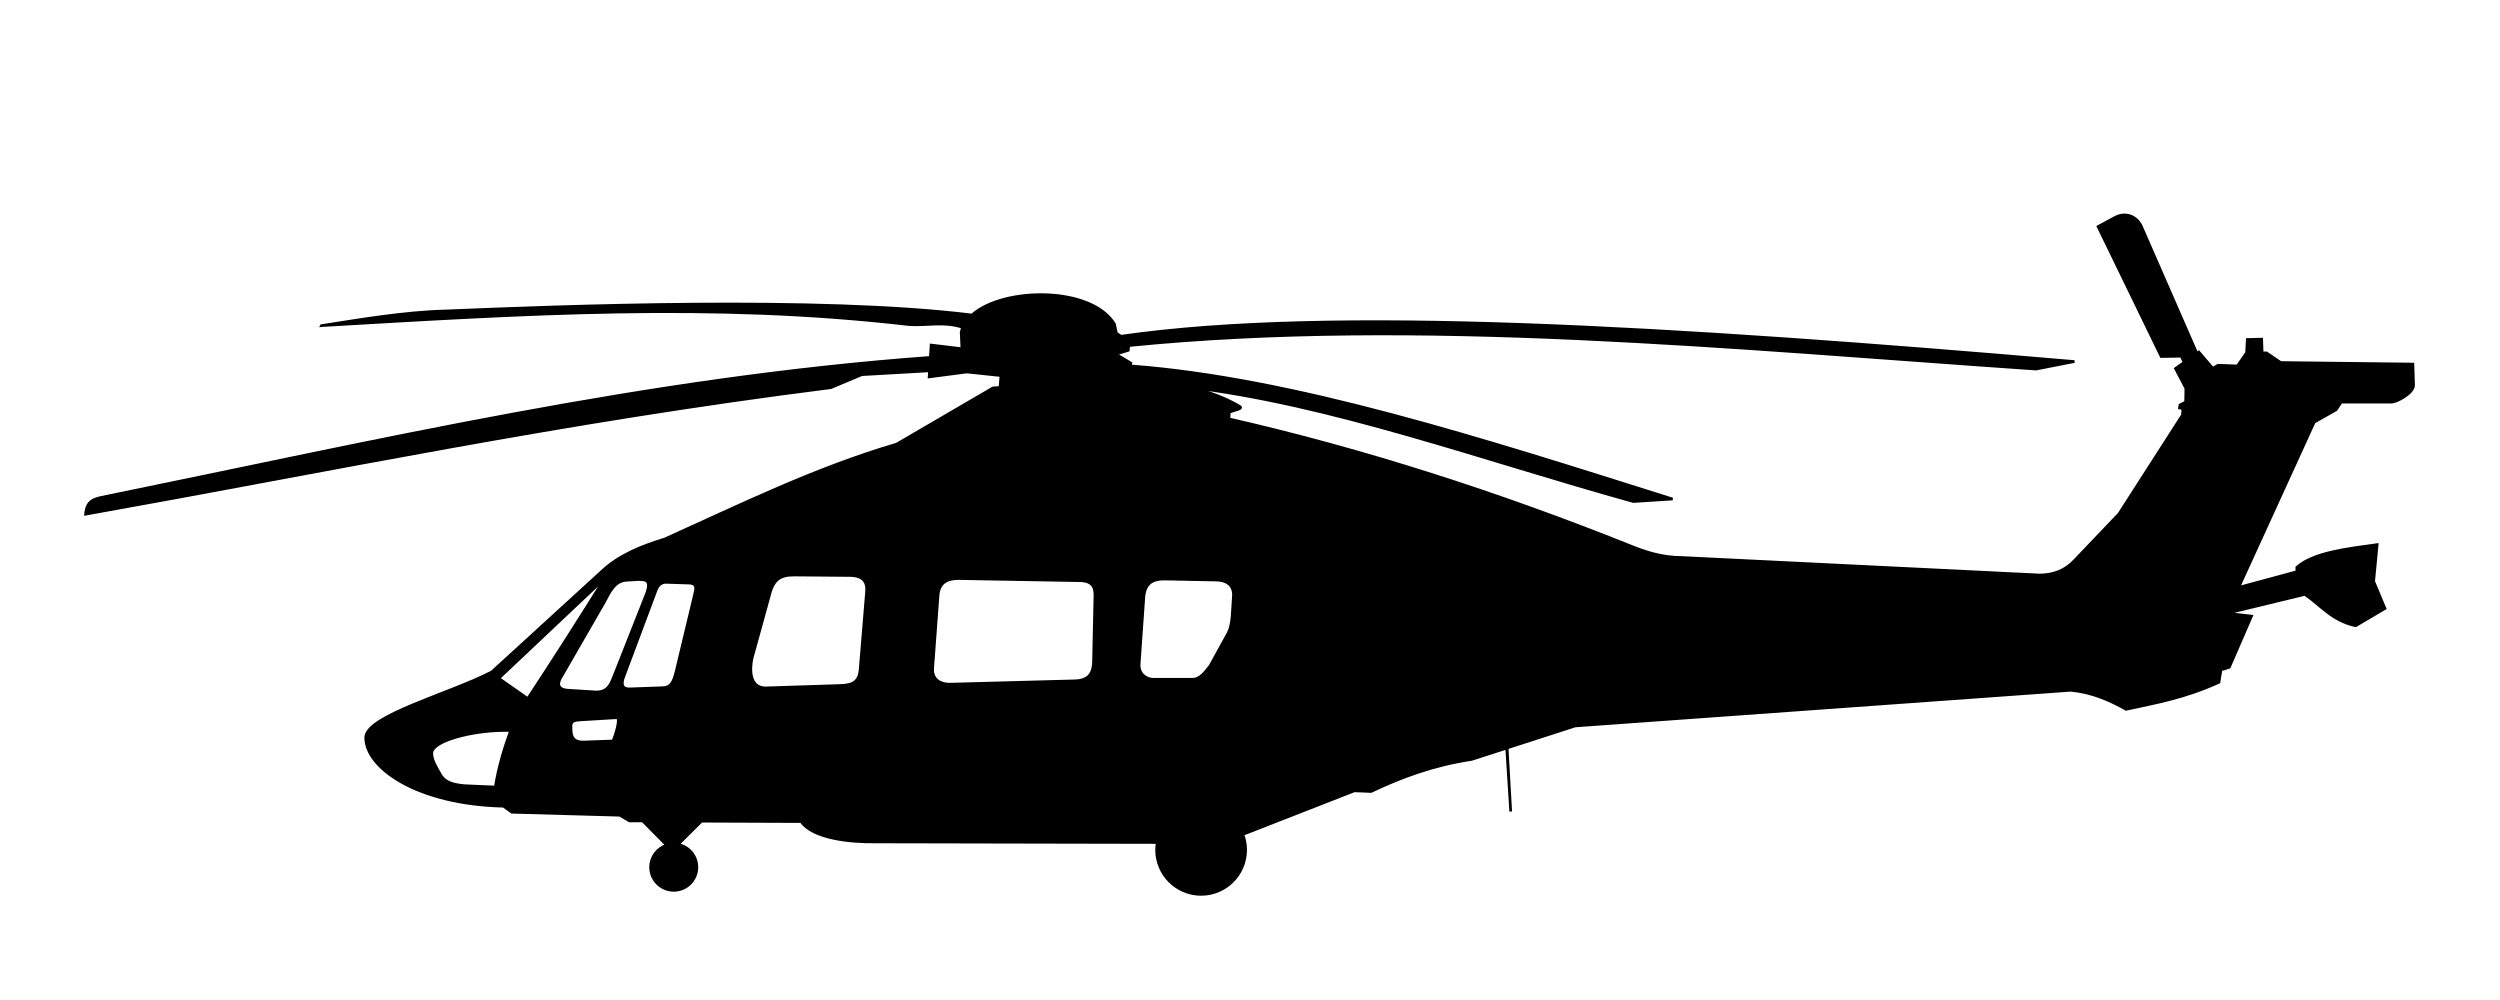
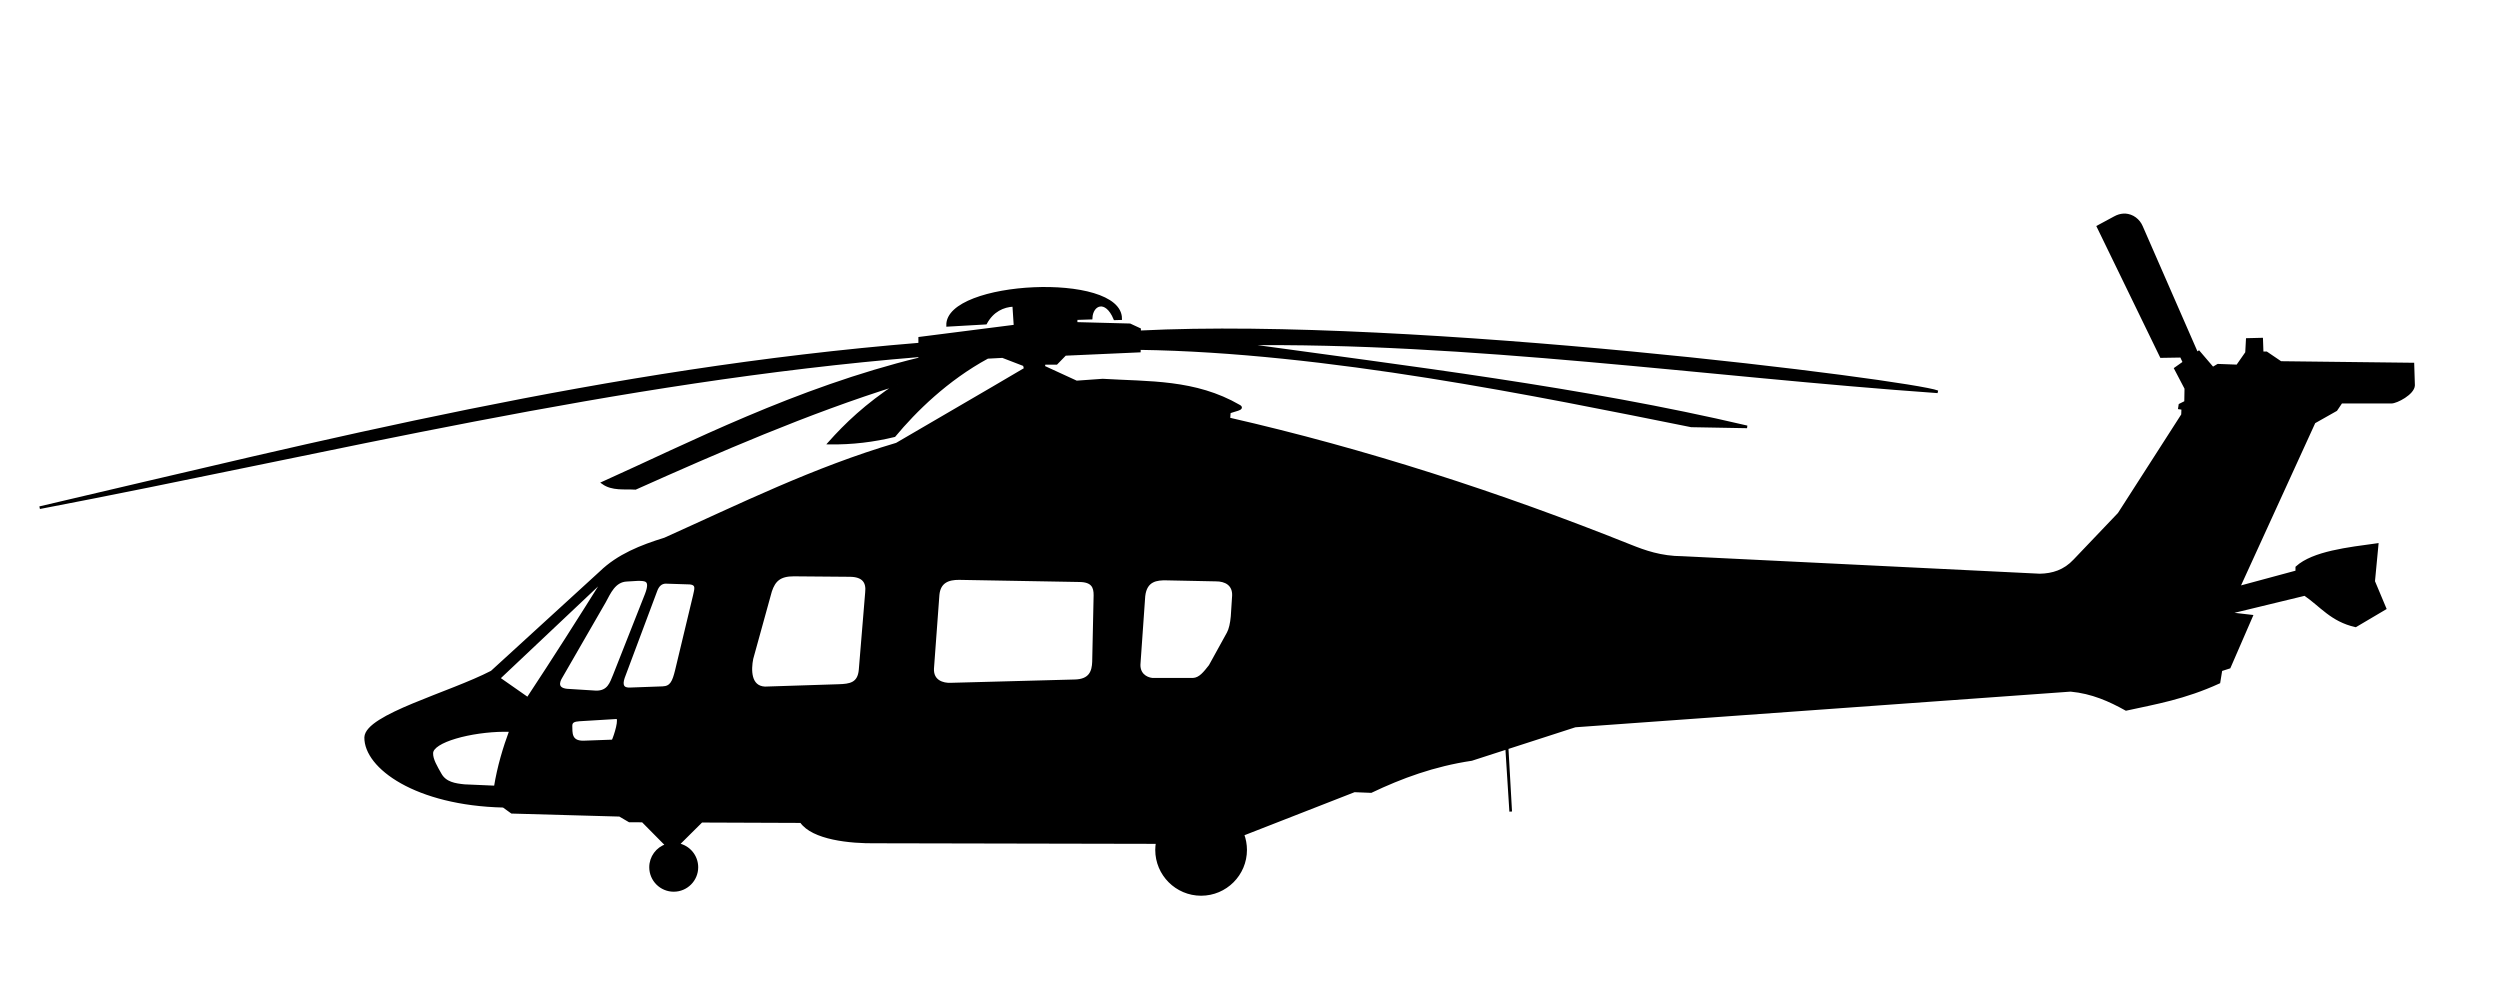
<svg xmlns="http://www.w3.org/2000/svg" width="250mm" height="100mm" version="1.1" viewBox="0 0 250 100">
-   <path transform="scale(.26458)" d="m121.51 123.07c76.715-4.435 147.12-9.065 222.07-0.386 6.794 0.482 13.057-1.336 20.289 1.045-0.247 0.585-0.449 1.187-0.586 1.811l0.266 6.266-11.629-1.404-0.293 4.676c-107.42 7.821-209.06 31.641-313.61 52.967-2.576 0.688-5.236 1.205-5.684 6.312 92.478-16.512 180.03-34.996 281.69-47.834l11.697-4.91 25.584-1.457-0.145 2.305 14.271-1.859 12.877 1.353-0.354 4.481-2.678 0.191-36.365 21.215c-31.251 9.232-59.081 23.025-87.631 35.859-8.994 2.775-17.584 6.186-24.244 12.627l-41.164 37.629c-15.885 8.237-47.289 16.477-47.652 24.711-0.164 11.35 19.071 25.292 52.072 26.049l3.156 2.273 40.785 1.137 3.662 2.147 5.014 0.019 9.06 9.162c-3.614 1.162-6.067 4.522-6.072 8.318 0 4.832 3.917 8.75 8.75 8.75s8.75-3.917 8.75-8.75c-3e-3 -4.201-2.992-7.807-7.119-8.59l8.865-8.805 37.654 0.146c4.389 6.389 18.511 7.844 28.256 7.693l106.34 0.219c-0.16 0.916-0.243 1.844-0.25 2.773-1e-3 9.296 7.534 16.832 16.83 16.832s16.831-7.536 16.83-16.832c-4e-3 -1.992-0.361-3.967-1.055-5.834l42.146-16.469 6.312 0.252c11.457-5.455 23.707-9.984 38.008-12.121l13.248-4.283 1.525 23.98-1.357-24.035 25.727-8.32 187.26-13.48c8.205 0.776 14.756 3.757 20.961 7.199 11.176-2.446 21.995-4.242 35.102-10.229l0.758-4.672 3.158-1.01 8.389-19.326-9.287-1.07 29.434-7.131c6.116 4.157 10.109 9.832 19.193 11.869l11.111-6.566-4.293-10.227 1.324-13.902c-10.921 1.5-24.136 2.958-30.365 8.598v1.643l-21.971 5.934 28.537-62.439 8.27-4.672 1.957-2.904h18.941c1.887 0.041 8.313-3.277 8.396-6.377l-0.252-8.018-49.971-0.584-5.4-3.66h-1.607l-0.18-5.18-5.445 0.135-0.268 5-3.482 5-7.322-0.268-1.965 1.16-5.268-6.16-0.736 0.521-20.949-47.924c-1.434-3.39-5.594-5.894-10.07-3.424l-6.344 3.424 23.863 49.117 7.576-0.125 1.088 2.35-3.266 2.311 3.928 7.5-0.09 5.178-2.143 1.072-0.178 1.16 1.25 0.178-0.09 2.412-24.018 37.41-16.762 17.58c-3.842 4.129-8.342 5.459-13.133 5.555l-135.11-6.617c-8.187-0.03-14.385-2.29-19.574-4.367-49.706-19.893-100.24-36.243-151.85-48.043l0.178-2.5c1.528-0.749 5.708-1.257 3.75-2.322-6.617-3.837-13.358-5.996-20.164-7.285 54.354 6.289 112.65 27.733 169.1 43.355l14.836-0.947c-71.391-22.545-143.11-45.71-204.92-50.316l0.158-1.072-5.666-3.377 4.697-1.428 0.209-1.809c109.42-10.938 228.38 1.058 342.86 8.888l14.541-2.85c-152.8-13.093-280.86-21.001-360.32-9.566l-1.752-1.094-0.73-3.478c-8.698-14.361-41.961-14.13-53.895-3.453-57.792-7.124-155.67-3.336-198.87-1.528-15.594 0.375-32.884 3.352-46.966 5.544zm178.49 94.26 21.072 0.178c5.258 9.3e-4 6.873 2.507 6.428 6.43l-2.41 29.195c-0.449 5.397-3.86 5.861-8.215 5.982l-27.768 0.893c-5.849-0.288-5.741-6.901-4.91-11.07l7.053-25.537c1.368-4.075 3.457-6.067 8.75-6.07zm-71.428 1.25c-9.543 15.219-19.261 30.53-29.107 45.445l-10.982-7.678 0.445-0.357 39.645-37.41zm133.93 0.09 45.447 0.803c5.015 0.04 5.927 2.434 5.893 5.535l-0.537 25.09c-0.119 3.644-1.191 7.165-7.231 7.232l-46.697 1.25c-3 0.147-7.111-1.055-6.875-5.893l2.053-27.857c0.462-4.969 3.871-6.19 7.947-6.16zm78.432 0.186 18.561 0.379c3.684-0.041 6.887 1.632 6.693 5.936l-0.506 7.828c-0.227 2.607-0.74 4.907-1.514 6.312l-6.82 12.375c-2.036 2.578-3.808 4.942-6.439 5.051h-15.404c-2.457-0.265-5.369-2.038-4.924-6.188l1.768-25.254c0.681-6.101 4.882-6.523 8.586-6.439zm-199.76 0.189c2.716 0.052 5.242-0.086 3.094 5.557l-12.059 30.557c-1.262 3.059-2.204 6.409-6.883 6.377l-10.1-0.633c-5.438-0.11-4.148-3.391-3.158-4.986l16.416-28.475c1.856-3.402 3.718-7.965 8.459-8.145l4.231-0.252zm10.344 1.053 8.393 0.268c4.262-0.048 2.888 2.626 2.5 4.822l-6.785 28.303c-1.022 4.09-1.884 6.327-5.178 6.43l-12.232 0.445c-2.911 0.174-3.549-1.431-2.59-4.285l12.232-32.68c0.722-2.098 1.928-3.225 3.66-3.303zm-18.482 51.16c1.766-0.147-0.542 7.037-1.383 8.795l-11.117 0.402c-5.157 0.087-4.639-3.718-4.732-6.072-0.037-1.817 1.369-2.136 3.17-2.275l14.062-0.85zm-42.479 4.824c0.828-5e-3 1.645 7e-3 2.445 0.037-2.438 6.611-4.544 13.556-5.809 21.34l-11.68-0.506c-3.543-0.367-7.192-0.899-9.1-4.279-1.496-2.652-3.3-5.591-3.211-7.969-0.032-4.637 14.934-8.549 27.354-8.623z" stroke="#000" stroke-width="1px" />
+   <path transform="scale(.26458)" d="m803.15 81.225c-0.191-0.006-0.385-0.003-0.58 0.008-1.042 0.06-2.141 0.367-3.26 0.984l-6.344 3.424 23.863 49.117 7.576-0.125 1.088 2.35-3.266 2.311 3.928 7.5-0.09 5.178-2.143 1.072-0.178 1.16 1.25 0.178-0.09 2.412-24.018 37.41-16.762 17.58c-3.842 4.129-8.342 5.459-13.133 5.555l-135.11-6.617c-8.187-0.03-14.385-2.29-19.574-4.367-49.706-19.893-100.24-36.243-151.85-48.043l0.178-2.5c1.528-0.749 5.708-1.257 3.75-2.322-16.726-9.699-34.241-8.757-51.607-9.82l-9.916 0.707-12.404-5.707 0.178-1.34h4.643l3.305-3.393 28.035-1.25 0.01-0.955c70.582 1.004 151.14 17.703 208.6 29.229l21.088 0.379c-62.847-14.727-127.52-22.393-191.87-31.322 86.899-1.206 175.91 11.854 263.91 18.064-9.947-3.892-198.19-27.907-301.66-22.65l0.01-0.959-3.662-1.697-20.355-0.535 0.055-1.82 5.643-0.18c0.21-5.401 5.683-7.701 8.965 0.252l2.211-0.062c-0.084-17.182-65.716-13.961-65.408 2.525l14.395-0.822c2.549-4.726 6.62-6.583 10.596-6.734l0.508 7.824-36.041 4.594v2.231c-118.89 9.71-225.04 36.75-332.62 61.836 109.97-21.018 217.09-47.975 332.62-57.445v1.156c-46.751 11.414-87.285 32.316-119.76 46.914 3.601 2.583 8.099 1.797 12.32 2.055 31.087-13.898 65.067-28.72 98.998-39.305-11.92 7.856-19.434 15.112-25.775 22.207 8.742 0.143 16.888-0.904 24.621-2.779 7.854-9.435 19.806-21.262 35.225-29.627l5.688-0.299 8.207 3.158 0.379 1.514-12.248 7.197-36.365 21.215c-31.251 9.232-59.081 23.025-87.631 35.859-8.994 2.775-17.584 6.186-24.244 12.627l-41.164 37.629c-15.885 8.237-47.289 16.477-47.652 24.711-0.164 11.35 19.071 25.292 52.072 26.049l3.156 2.273 40.785 1.137 3.662 2.147 5.014 0.02 9.06 9.162a8.75 8.75 0 0 0-6.072 8.318 8.75 8.75 0 0 0 8.75 8.75 8.75 8.75 0 0 0 8.75-8.75 8.75 8.75 0 0 0-7.119-8.59l8.865-8.805 37.654 0.146c4.389 6.389 18.511 7.844 28.256 7.693l106.34 0.219a16.83 16.83 0 0 0-0.25 2.773 16.83 16.83 0 0 0 16.83 16.832 16.83 16.83 0 0 0 16.83-16.832 16.83 16.83 0 0 0-1.055-5.834l42.146-16.469 6.312 0.252c11.457-5.455 23.707-9.984 38.008-12.121l13.248-4.283 1.525 23.98-1.357-24.035 25.727-8.32 187.26-13.48c8.205 0.776 14.756 3.757 20.961 7.199 11.176-2.446 21.995-4.242 35.102-10.229l0.758-4.672 3.158-1.01 8.389-19.326-9.287-1.07 29.434-7.131c6.116 4.157 10.109 9.832 19.193 11.869l11.111-6.566-4.293-10.227 1.324-13.902c-10.921 1.5-24.136 2.958-30.365 8.598v1.643l-21.971 5.934 28.537-62.439 8.27-4.672 1.957-2.904h18.941c1.887 0.041 8.313-3.277 8.396-6.377l-0.252-8.018-49.971-0.584-5.4-3.66h-1.607l-0.18-5.18-5.445 0.135-0.268 5-3.482 5-7.322-0.268-1.965 1.16-5.268-6.16-0.736 0.521-20.949-47.924c-1.008-2.384-3.364-4.33-6.231-4.416zm-503.15 136.1 21.072 0.178c5.258 9.3e-4 6.873 2.507 6.428 6.43l-2.41 29.195c-0.449 5.397-3.86 5.861-8.215 5.982l-27.768 0.893c-5.849-0.288-5.741-6.901-4.91-11.07l7.053-25.537c1.368-4.075 3.457-6.067 8.75-6.07zm-71.428 1.25c-9.543 15.219-19.261 30.53-29.107 45.445l-10.982-7.678 0.445-0.357 39.645-37.41zm133.93 0.09 45.447 0.803c5.015 0.04 5.927 2.434 5.893 5.535l-0.537 25.09c-0.119 3.644-1.191 7.165-7.231 7.232l-46.697 1.25c-3 0.147-7.111-1.055-6.875-5.893l2.053-27.857c0.462-4.969 3.871-6.19 7.947-6.16zm78.432 0.186 18.561 0.379c3.684-0.041 6.887 1.632 6.693 5.936l-0.506 7.828c-0.227 2.607-0.74 4.907-1.514 6.312l-6.82 12.375c-2.036 2.578-3.808 4.942-6.439 5.051h-15.404c-2.457-0.265-5.369-2.038-4.924-6.188l1.768-25.254c0.681-6.101 4.882-6.523 8.586-6.439zm-199.76 0.189c2.716 0.052 5.242-0.086 3.094 5.557l-12.059 30.557c-1.262 3.059-2.204 6.409-6.883 6.377l-10.1-0.633c-5.438-0.11-4.148-3.391-3.158-4.986l16.416-28.475c1.856-3.402 3.718-7.965 8.459-8.145l4.231-0.252zm10.344 1.053 8.393 0.268c4.262-0.048 2.888 2.626 2.5 4.822l-6.785 28.303c-1.022 4.09-1.884 6.327-5.178 6.43l-12.232 0.445c-2.911 0.174-3.549-1.431-2.59-4.285l12.232-32.68c0.722-2.098 1.928-3.225 3.66-3.303zm-18.482 51.16c1.766-0.147-0.542 7.037-1.383 8.795l-11.117 0.402c-5.157 0.087-4.639-3.718-4.732-6.072-0.037-1.817 1.369-2.136 3.17-2.275l14.062-0.85zm-42.479 4.824c0.828-0.005 1.645 0.007 2.445 0.037-2.438 6.611-4.544 13.556-5.809 21.34l-11.68-0.506c-3.543-0.367-7.192-0.899-9.1-4.279-1.496-2.652-3.3-5.591-3.211-7.969-0.032-4.637 14.934-8.549 27.354-8.623z" stroke="#000" stroke-width="1px" />
</svg>
